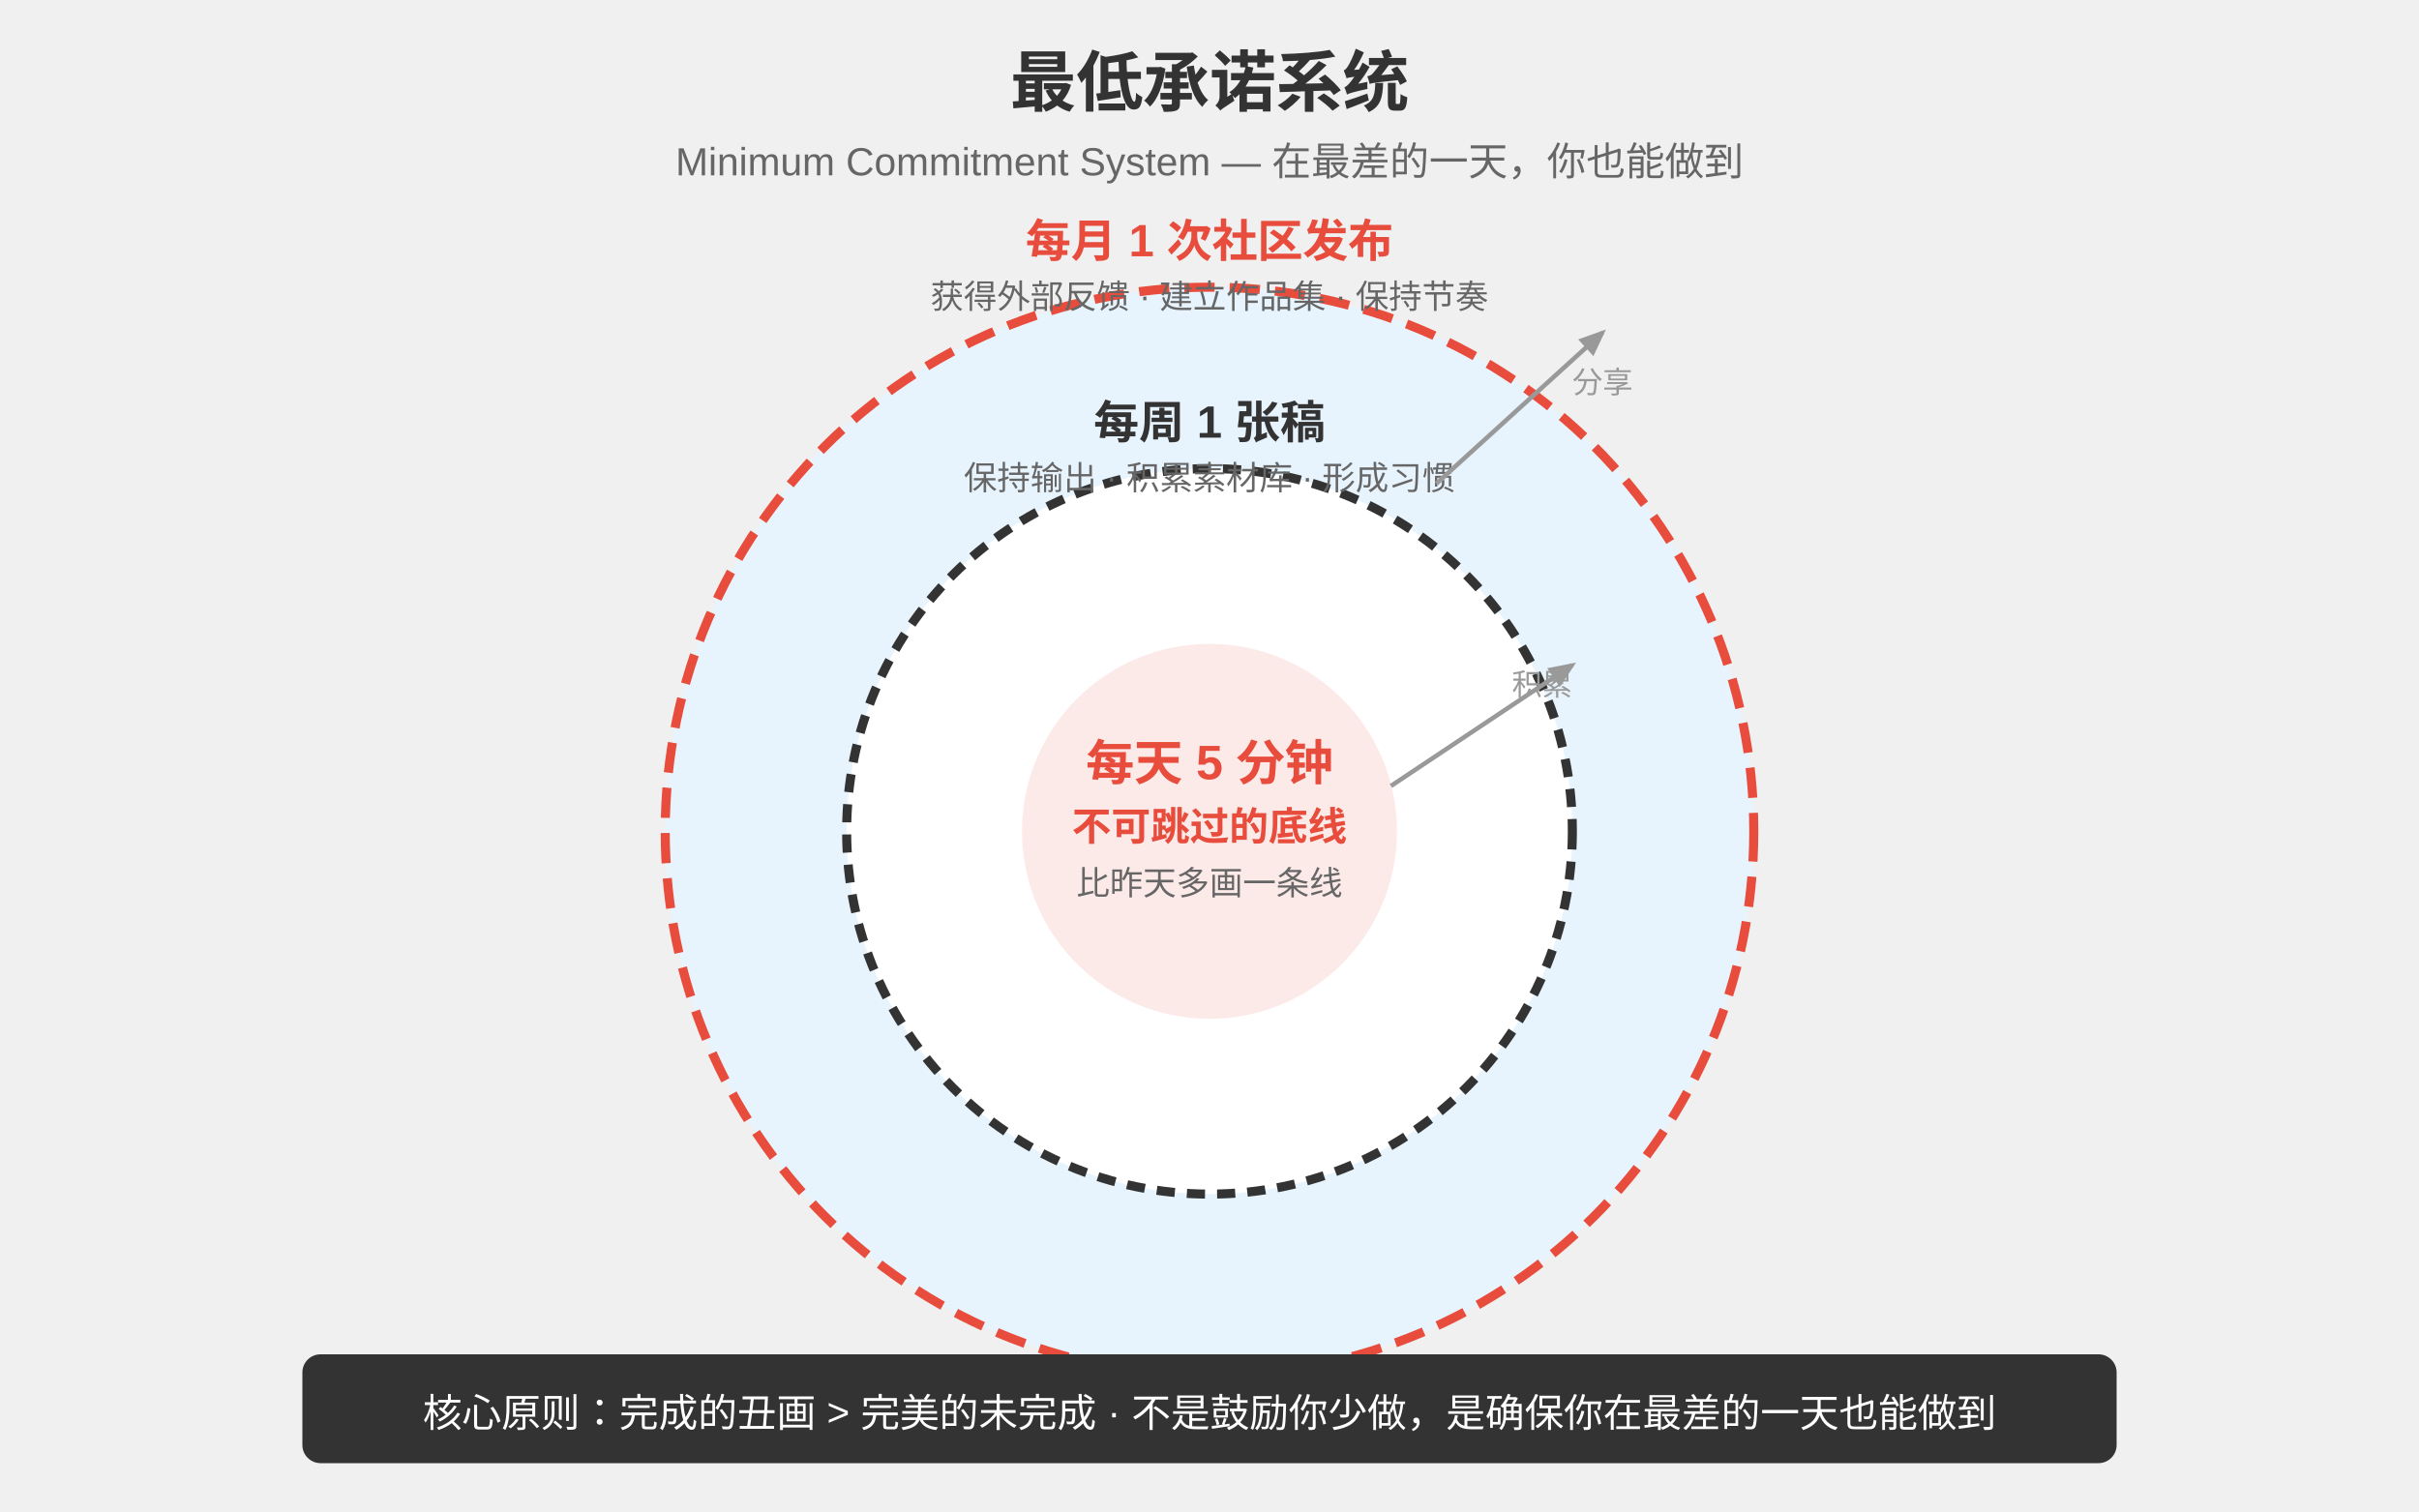
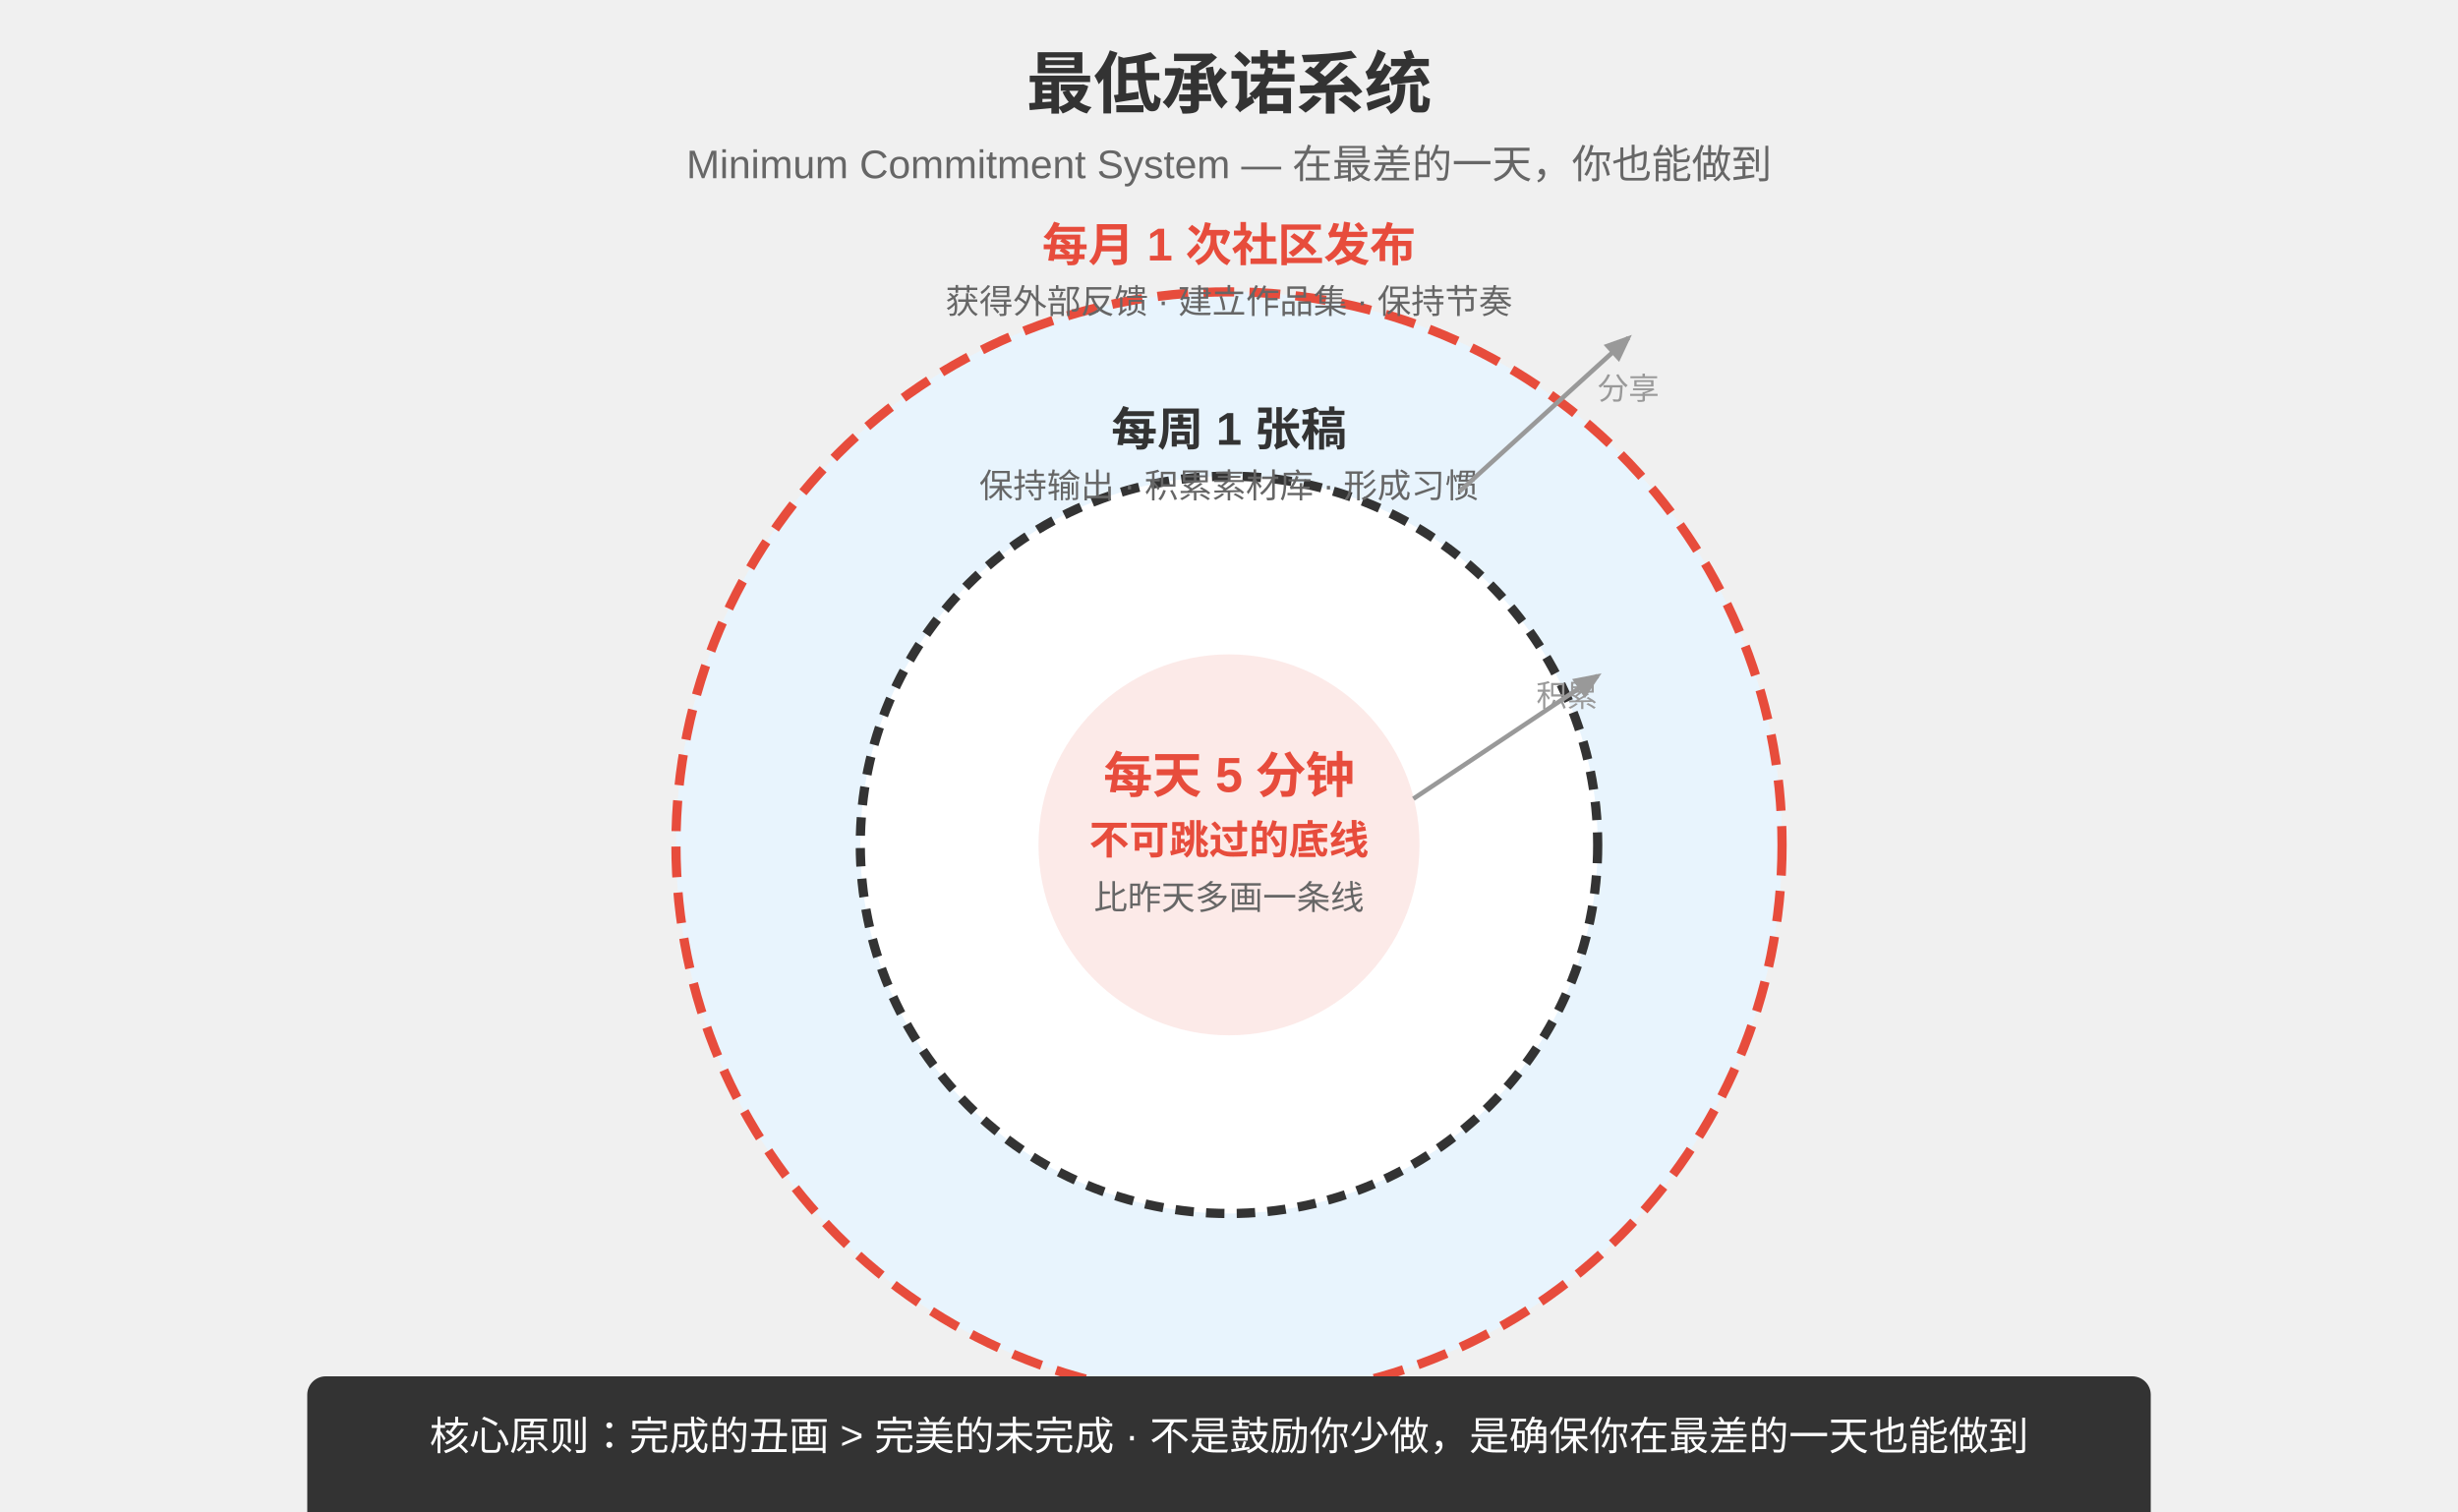
- <svg xmlns="http://www.w3.org/2000/svg" width="800" height="500" viewBox="0 0 800 500" font-family="'PingFang SC','Microsoft YaHei',Arial,sans-serif">
+ <svg xmlns="http://www.w3.org/2000/svg" width="800" height="492" viewBox="0.0 0.0 800.0 492" font-family="'PingFang SC','Microsoft YaHei',Arial,sans-serif">
  <text x="400" y="35" text-anchor="middle" font-size="22" font-weight="bold" fill="#333">最低承诺系统</text>
  <text x="400" y="58" text-anchor="middle" font-size="13" fill="#666">Minimum Commitment System — 在最差的一天，你也能做到</text>
  <circle cx="400" cy="275" r="180" fill="#E8F4FD" stroke="#E74C3C" stroke-width="3" stroke-dasharray="10,5" />
  <text x="400" y="85" text-anchor="middle" font-size="15" fill="#E74C3C" font-weight="bold">每月 1 次社区发布</text>
  <text x="400" y="102" text-anchor="middle" font-size="11" fill="#666">获得外部反馈 · 建立作品集 · 保持节奏</text>
  <circle cx="400" cy="275" r="120" fill="#fff" stroke="#333" stroke-width="3" stroke-dasharray="6,4" />
  <text x="400" y="145" text-anchor="middle" font-size="15" fill="#333" font-weight="bold">每周 1 张稿</text>
  <text x="400" y="162" text-anchor="middle" font-size="11" fill="#666">保持输出 · 积累素材库 · 形成习惯</text>
  <circle cx="400" cy="275" r="60" fill="#E74C3C" opacity="0.12" stroke="#E74C3C" stroke-width="4" />
  <text x="400" y="258" text-anchor="middle" font-size="16" fill="#E74C3C" font-weight="bold">每天 5 分钟</text>
  <text x="400" y="278" text-anchor="middle" font-size="13" fill="#E74C3C" font-weight="bold">不可跳过的底线</text>
  <text x="400" y="296" text-anchor="middle" font-size="11" fill="#666">比昨天多画一条线</text>
  <line x1="460" y1="260" x2="520" y2="220" stroke="#999" stroke-width="1.5" marker-end="url(#arrowGray)" />
  <text x="500" y="230" font-size="10" fill="#999">积累</text>
  <line x1="475" y1="160" x2="530" y2="110" stroke="#999" stroke-width="1.5" marker-end="url(#arrowGray)" />
  <text x="520" y="130" font-size="10" fill="#999">分享</text>
  <defs>
    <marker id="arrowGray" markerWidth="6" markerHeight="5" refX="5" refY="2.5" orient="auto">
      <polygon points="0 0, 6 2.5, 0 5" fill="#999" />
    </marker>
  </defs>
-   <rect x="100" y="448" width="600" height="36" rx="6" fill="#333" />
+   <rect x="100" y="448" width="600" height="492" rx="6" fill="#333" />
  <text x="400" y="472" text-anchor="middle" font-size="13" fill="#fff">核心原则：完成的丑画 &gt; 完美的未完成 · 不是鼓励你少做，是确保你在最差的一天也能做到</text>
</svg>
